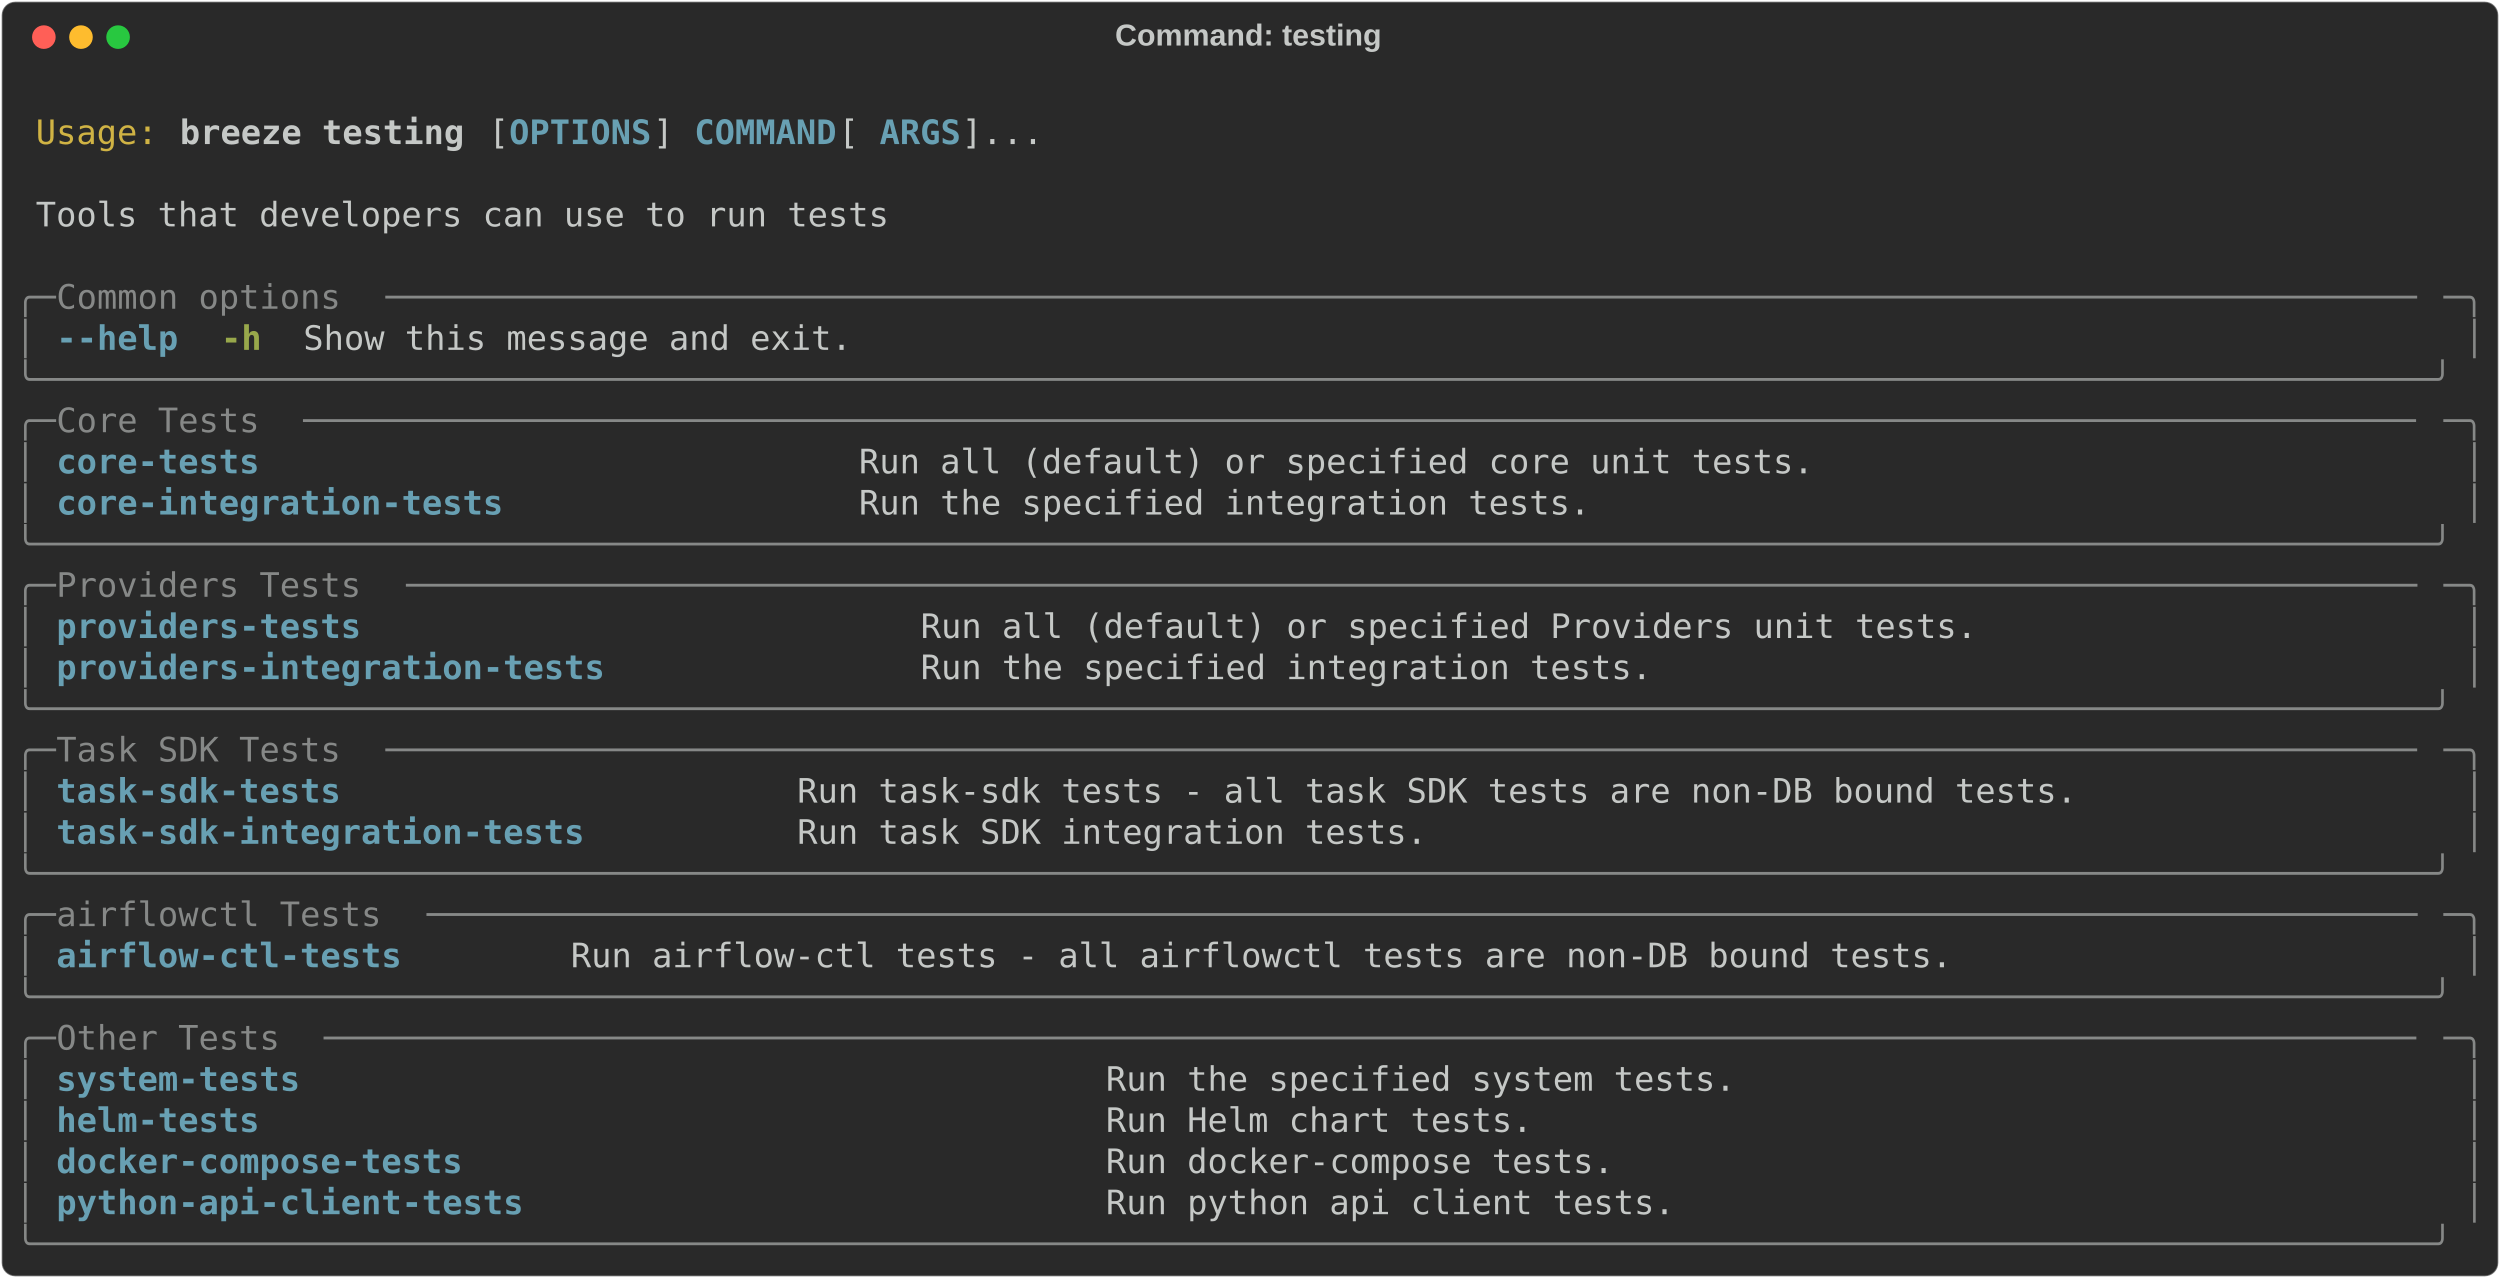
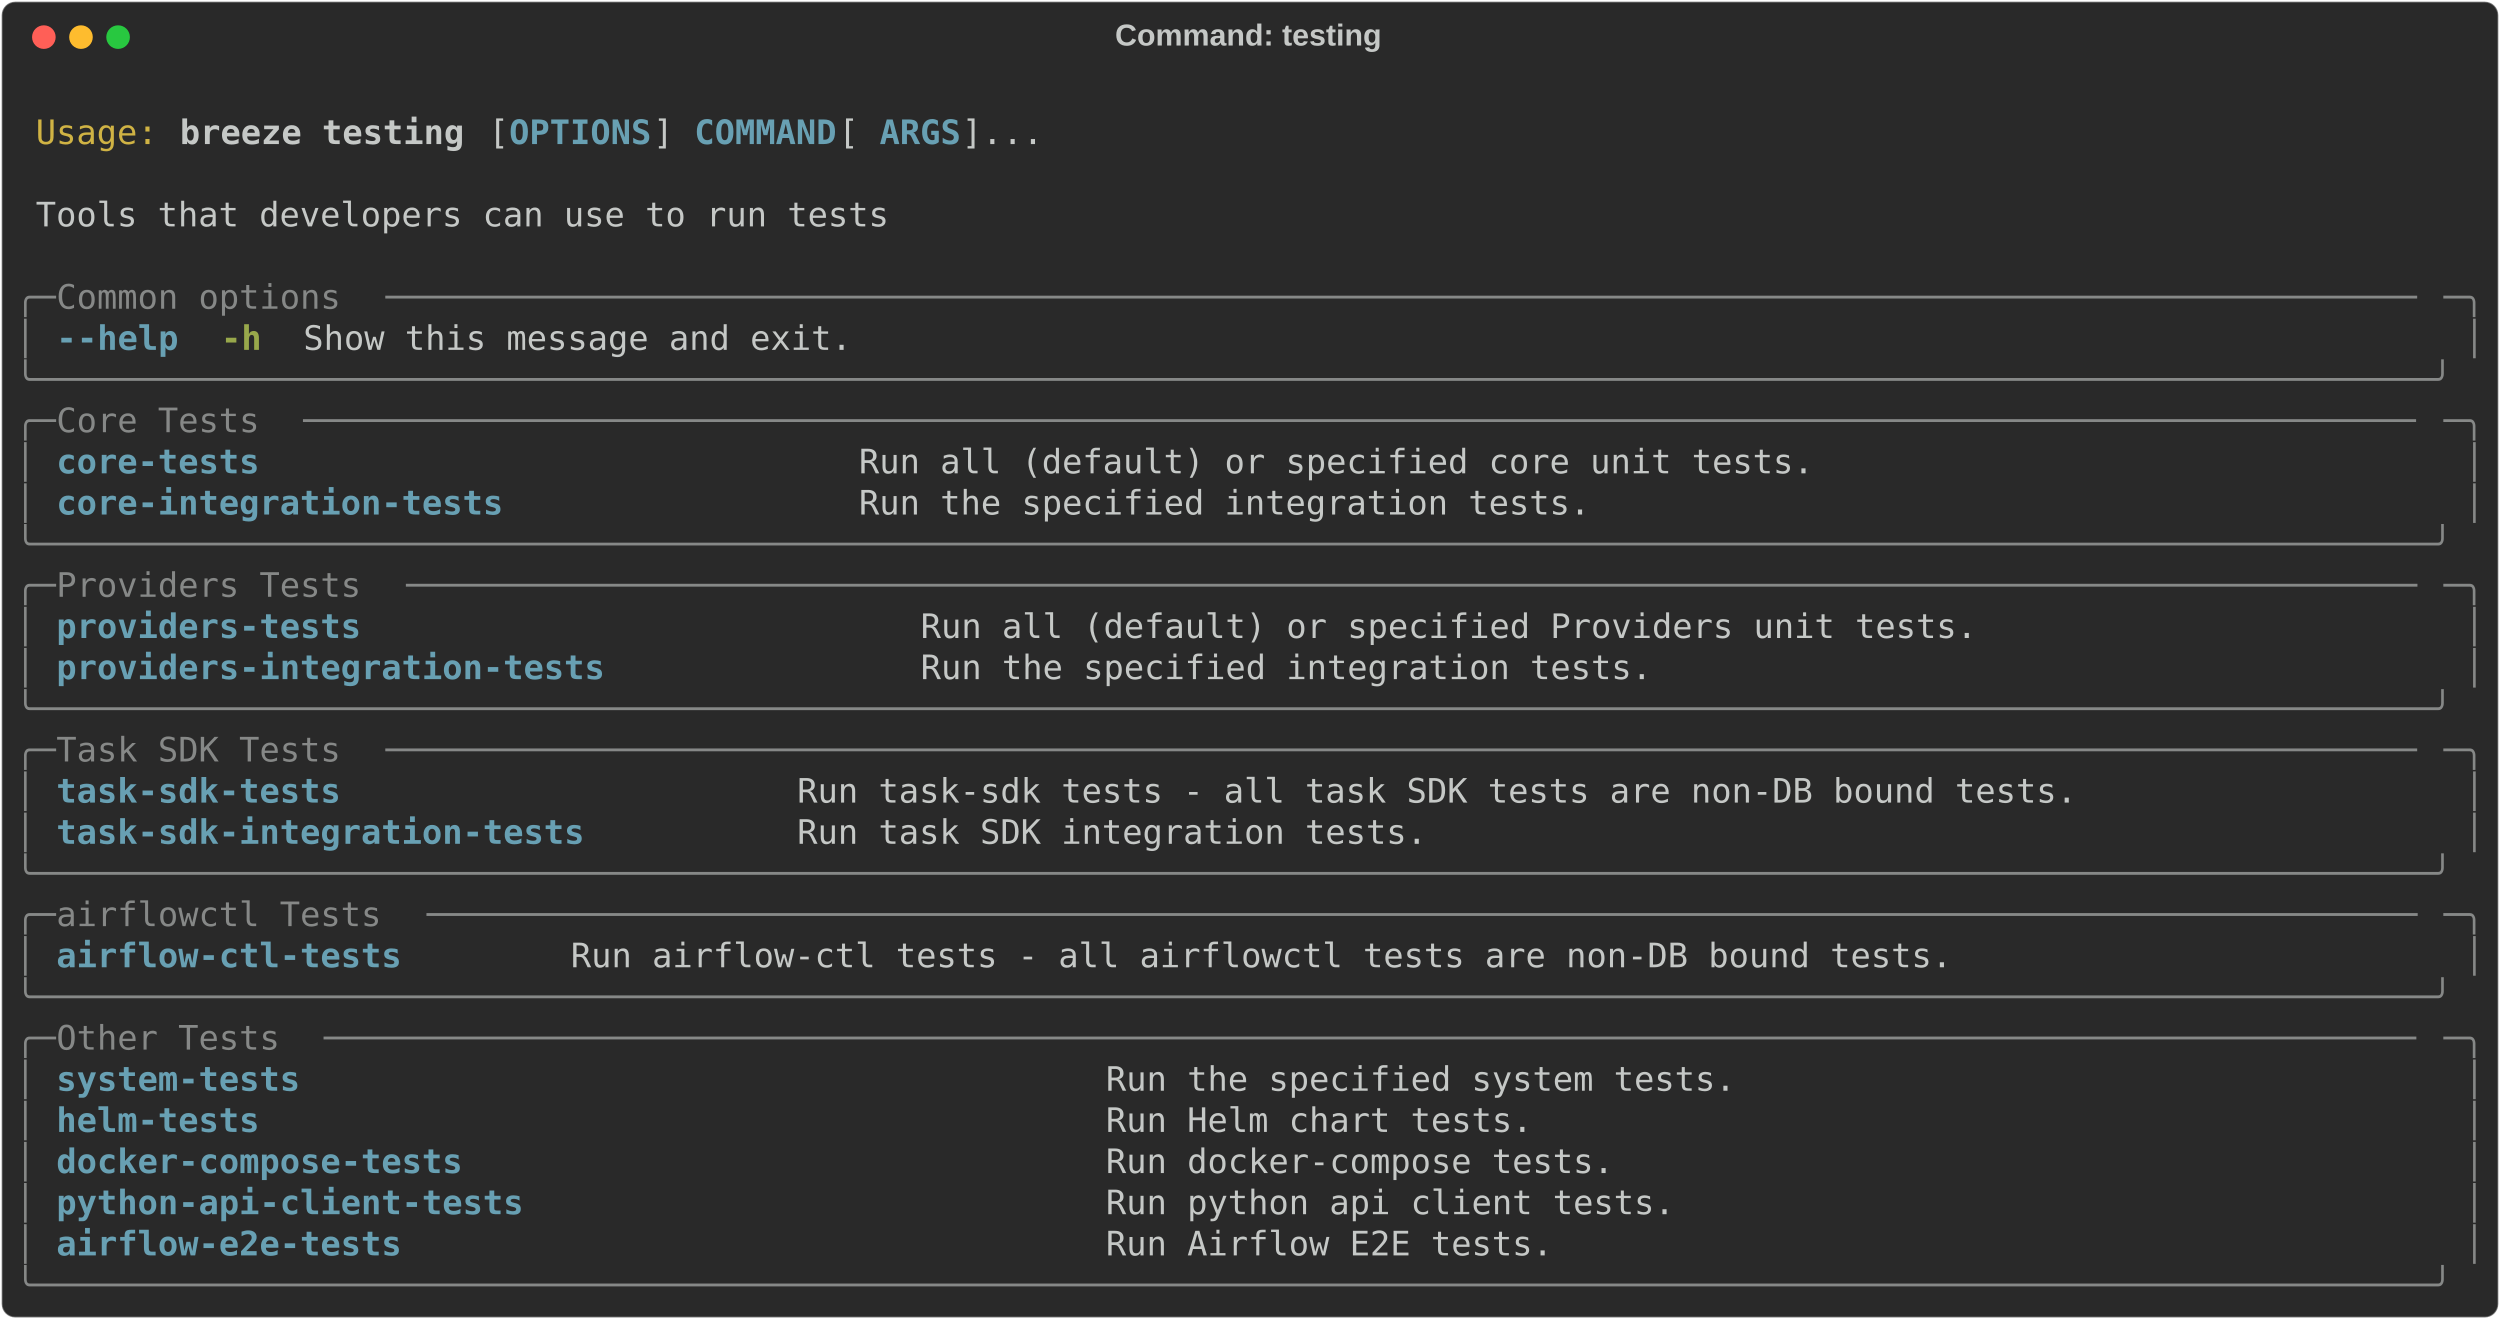
- <svg xmlns="http://www.w3.org/2000/svg" class="rich-terminal" viewBox="0 0 1482 757.6">
+ <svg xmlns="http://www.w3.org/2000/svg" class="rich-terminal" viewBox="0 0 1482 782.0">
  <style>

    @font-face {
        font-family: "Fira Code";
        src: local("FiraCode-Regular"),
                url("https://cdnjs.cloudflare.com/ajax/libs/firacode/6.2.0/woff2/FiraCode-Regular.woff2") format("woff2"),
                url("https://cdnjs.cloudflare.com/ajax/libs/firacode/6.2.0/woff/FiraCode-Regular.woff") format("woff");
        font-style: normal;
        font-weight: 400;
    }
    @font-face {
        font-family: "Fira Code";
        src: local("FiraCode-Bold"),
                url("https://cdnjs.cloudflare.com/ajax/libs/firacode/6.2.0/woff2/FiraCode-Bold.woff2") format("woff2"),
                url("https://cdnjs.cloudflare.com/ajax/libs/firacode/6.2.0/woff/FiraCode-Bold.woff") format("woff");
        font-style: bold;
        font-weight: 700;
    }

    .breeze-testing-matrix {
        font-family: Fira Code, monospace;
        font-size: 20px;
        line-height: 24.4px;
        font-variant-east-asian: full-width;
    }

    .breeze-testing-title {
        font-size: 18px;
        font-weight: bold;
        font-family: arial;
    }

    .breeze-testing-r1 { fill: #c5c8c6 }
.breeze-testing-r2 { fill: #d0b344 }
.breeze-testing-r3 { fill: #c5c8c6;font-weight: bold }
.breeze-testing-r4 { fill: #68a0b3;font-weight: bold }
.breeze-testing-r5 { fill: #868887 }
.breeze-testing-r6 { fill: #98a84b;font-weight: bold }
    </style>
  <defs>
    <clipPath id="breeze-testing-clip-terminal">
-       <rect x="0" y="0" width="1463.0" height="706.6" />
+       <rect x="0" y="0" width="1463.0" height="731.0" />
    </clipPath>
    <clipPath id="breeze-testing-line-0">
      <rect x="0" y="1.5" width="1464" height="24.65" />
    </clipPath>
    <clipPath id="breeze-testing-line-1">
      <rect x="0" y="25.9" width="1464" height="24.65" />
    </clipPath>
    <clipPath id="breeze-testing-line-2">
      <rect x="0" y="50.3" width="1464" height="24.65" />
    </clipPath>
    <clipPath id="breeze-testing-line-3">
      <rect x="0" y="74.7" width="1464" height="24.65" />
    </clipPath>
    <clipPath id="breeze-testing-line-4">
      <rect x="0" y="99.1" width="1464" height="24.65" />
    </clipPath>
    <clipPath id="breeze-testing-line-5">
      <rect x="0" y="123.5" width="1464" height="24.65" />
    </clipPath>
    <clipPath id="breeze-testing-line-6">
      <rect x="0" y="147.9" width="1464" height="24.65" />
    </clipPath>
    <clipPath id="breeze-testing-line-7">
      <rect x="0" y="172.3" width="1464" height="24.65" />
    </clipPath>
    <clipPath id="breeze-testing-line-8">
      <rect x="0" y="196.7" width="1464" height="24.65" />
    </clipPath>
    <clipPath id="breeze-testing-line-9">
      <rect x="0" y="221.1" width="1464" height="24.65" />
    </clipPath>
    <clipPath id="breeze-testing-line-10">
      <rect x="0" y="245.5" width="1464" height="24.65" />
    </clipPath>
    <clipPath id="breeze-testing-line-11">
      <rect x="0" y="269.9" width="1464" height="24.65" />
    </clipPath>
    <clipPath id="breeze-testing-line-12">
      <rect x="0" y="294.3" width="1464" height="24.65" />
    </clipPath>
    <clipPath id="breeze-testing-line-13">
      <rect x="0" y="318.7" width="1464" height="24.65" />
    </clipPath>
    <clipPath id="breeze-testing-line-14">
      <rect x="0" y="343.1" width="1464" height="24.65" />
    </clipPath>
    <clipPath id="breeze-testing-line-15">
      <rect x="0" y="367.5" width="1464" height="24.65" />
    </clipPath>
    <clipPath id="breeze-testing-line-16">
      <rect x="0" y="391.9" width="1464" height="24.65" />
    </clipPath>
    <clipPath id="breeze-testing-line-17">
      <rect x="0" y="416.3" width="1464" height="24.65" />
    </clipPath>
    <clipPath id="breeze-testing-line-18">
      <rect x="0" y="440.7" width="1464" height="24.65" />
    </clipPath>
    <clipPath id="breeze-testing-line-19">
      <rect x="0" y="465.1" width="1464" height="24.65" />
    </clipPath>
    <clipPath id="breeze-testing-line-20">
      <rect x="0" y="489.5" width="1464" height="24.65" />
    </clipPath>
    <clipPath id="breeze-testing-line-21">
      <rect x="0" y="513.9" width="1464" height="24.65" />
    </clipPath>
    <clipPath id="breeze-testing-line-22">
      <rect x="0" y="538.3" width="1464" height="24.65" />
    </clipPath>
    <clipPath id="breeze-testing-line-23">
      <rect x="0" y="562.7" width="1464" height="24.65" />
    </clipPath>
    <clipPath id="breeze-testing-line-24">
      <rect x="0" y="587.1" width="1464" height="24.65" />
    </clipPath>
    <clipPath id="breeze-testing-line-25">
      <rect x="0" y="611.5" width="1464" height="24.65" />
    </clipPath>
    <clipPath id="breeze-testing-line-26">
      <rect x="0" y="635.9" width="1464" height="24.65" />
    </clipPath>
    <clipPath id="breeze-testing-line-27">
      <rect x="0" y="660.3" width="1464" height="24.65" />
    </clipPath>
+     <clipPath id="breeze-testing-line-28">
+       <rect x="0" y="684.7" width="1464" height="24.65" />
+     </clipPath>
  </defs>
-   <rect fill="#292929" stroke="rgba(255,255,255,0.35)" stroke-width="1" x="1" y="1" width="1480" height="755.6" rx="8" />
+   <rect fill="#292929" stroke="rgba(255,255,255,0.35)" stroke-width="1" x="1" y="1" width="1480" height="780" rx="8" />
  <text class="breeze-testing-title" fill="#c5c8c6" text-anchor="middle" x="740" y="27">Command: testing</text>
  <g transform="translate(26,22)">
    <circle cx="0" cy="0" r="7" fill="#ff5f57" />
    <circle cx="22" cy="0" r="7" fill="#febc2e" />
    <circle cx="44" cy="0" r="7" fill="#28c840" />
  </g>
  <g transform="translate(9, 41)" clip-path="url(#breeze-testing-clip-terminal)">
    <g class="breeze-testing-matrix">
      <text class="breeze-testing-r1" x="1464" y="20" textLength="12.2" clip-path="url(#breeze-testing-line-0)">
</text>
      <text class="breeze-testing-r2" x="12.2" y="44.4" textLength="73.2" clip-path="url(#breeze-testing-line-1)">Usage:</text>
      <text class="breeze-testing-r3" x="97.6" y="44.4" textLength="170.8" clip-path="url(#breeze-testing-line-1)">breeze testing</text>
      <text class="breeze-testing-r1" x="280.6" y="44.4" textLength="12.2" clip-path="url(#breeze-testing-line-1)">[</text>
      <text class="breeze-testing-r4" x="292.8" y="44.4" textLength="85.4" clip-path="url(#breeze-testing-line-1)">OPTIONS</text>
      <text class="breeze-testing-r1" x="378.2" y="44.4" textLength="24.4" clip-path="url(#breeze-testing-line-1)">] </text>
      <text class="breeze-testing-r4" x="402.6" y="44.4" textLength="85.4" clip-path="url(#breeze-testing-line-1)">COMMAND</text>
      <text class="breeze-testing-r1" x="488" y="44.4" textLength="24.4" clip-path="url(#breeze-testing-line-1)"> [</text>
      <text class="breeze-testing-r4" x="512.4" y="44.4" textLength="48.8" clip-path="url(#breeze-testing-line-1)">ARGS</text>
      <text class="breeze-testing-r1" x="561.2" y="44.4" textLength="48.8" clip-path="url(#breeze-testing-line-1)">]...</text>
      <text class="breeze-testing-r1" x="1464" y="44.4" textLength="12.2" clip-path="url(#breeze-testing-line-1)">
</text>
      <text class="breeze-testing-r1" x="1464" y="68.8" textLength="12.2" clip-path="url(#breeze-testing-line-2)">
</text>
      <text class="breeze-testing-r1" x="12.2" y="93.2" textLength="512.4" clip-path="url(#breeze-testing-line-3)">Tools that developers can use to run tests</text>
      <text class="breeze-testing-r1" x="1464" y="93.2" textLength="12.2" clip-path="url(#breeze-testing-line-3)">
</text>
      <text class="breeze-testing-r1" x="1464" y="117.6" textLength="12.2" clip-path="url(#breeze-testing-line-4)">
</text>
      <text class="breeze-testing-r5" x="0" y="142" textLength="24.4" clip-path="url(#breeze-testing-line-5)">╭─</text>
      <text class="breeze-testing-r5" x="24.4" y="142" textLength="195.2" clip-path="url(#breeze-testing-line-5)"> Common options </text>
      <text class="breeze-testing-r5" x="219.6" y="142" textLength="1220" clip-path="url(#breeze-testing-line-5)">────────────────────────────────────────────────────────────────────────────────────────────────────</text>
      <text class="breeze-testing-r5" x="1439.6" y="142" textLength="24.4" clip-path="url(#breeze-testing-line-5)">─╮</text>
      <text class="breeze-testing-r1" x="1464" y="142" textLength="12.2" clip-path="url(#breeze-testing-line-5)">
</text>
      <text class="breeze-testing-r5" x="0" y="166.4" textLength="12.2" clip-path="url(#breeze-testing-line-6)">│</text>
-       <text class="breeze-testing-r4" x="24.4" y="166.4" textLength="73.2" clip-path="url(#breeze-testing-line-6)">--help</text>
+       <text class="breeze-testing-r4" x="24.4" y="166.4" textLength="12.2" clip-path="url(#breeze-testing-line-6)">-</text>
+       <text class="breeze-testing-r4" x="36.6" y="166.4" textLength="61" clip-path="url(#breeze-testing-line-6)">-help</text>
      <text class="breeze-testing-r6" x="122" y="166.4" textLength="24.4" clip-path="url(#breeze-testing-line-6)">-h</text>
      <text class="breeze-testing-r1" x="170.8" y="166.4" textLength="329.4" clip-path="url(#breeze-testing-line-6)">Show this message and exit.</text>
      <text class="breeze-testing-r5" x="1451.8" y="166.4" textLength="12.2" clip-path="url(#breeze-testing-line-6)">│</text>
      <text class="breeze-testing-r1" x="1464" y="166.4" textLength="12.2" clip-path="url(#breeze-testing-line-6)">
</text>
      <text class="breeze-testing-r5" x="0" y="190.8" textLength="1464" clip-path="url(#breeze-testing-line-7)">╰──────────────────────────────────────────────────────────────────────────────────────────────────────────────────────╯</text>
      <text class="breeze-testing-r1" x="1464" y="190.8" textLength="12.2" clip-path="url(#breeze-testing-line-7)">
</text>
      <text class="breeze-testing-r5" x="0" y="215.2" textLength="24.4" clip-path="url(#breeze-testing-line-8)">╭─</text>
      <text class="breeze-testing-r5" x="24.4" y="215.2" textLength="146.4" clip-path="url(#breeze-testing-line-8)"> Core Tests </text>
      <text class="breeze-testing-r5" x="170.8" y="215.2" textLength="1268.8" clip-path="url(#breeze-testing-line-8)">────────────────────────────────────────────────────────────────────────────────────────────────────────</text>
      <text class="breeze-testing-r5" x="1439.6" y="215.2" textLength="24.4" clip-path="url(#breeze-testing-line-8)">─╮</text>
      <text class="breeze-testing-r1" x="1464" y="215.2" textLength="12.2" clip-path="url(#breeze-testing-line-8)">
</text>
      <text class="breeze-testing-r5" x="0" y="239.6" textLength="12.2" clip-path="url(#breeze-testing-line-9)">│</text>
      <text class="breeze-testing-r4" x="24.4" y="239.6" textLength="451.4" clip-path="url(#breeze-testing-line-9)">core-tests                           </text>
      <text class="breeze-testing-r1" x="500.2" y="239.6" textLength="939.4" clip-path="url(#breeze-testing-line-9)">Run all (default) or specified core unit tests.                              </text>
      <text class="breeze-testing-r5" x="1451.8" y="239.6" textLength="12.2" clip-path="url(#breeze-testing-line-9)">│</text>
      <text class="breeze-testing-r1" x="1464" y="239.6" textLength="12.2" clip-path="url(#breeze-testing-line-9)">
</text>
      <text class="breeze-testing-r5" x="0" y="264" textLength="12.2" clip-path="url(#breeze-testing-line-10)">│</text>
      <text class="breeze-testing-r4" x="24.4" y="264" textLength="451.4" clip-path="url(#breeze-testing-line-10)">core-integration-tests               </text>
      <text class="breeze-testing-r1" x="500.2" y="264" textLength="939.4" clip-path="url(#breeze-testing-line-10)">Run the specified integration tests.                                         </text>
      <text class="breeze-testing-r5" x="1451.8" y="264" textLength="12.2" clip-path="url(#breeze-testing-line-10)">│</text>
      <text class="breeze-testing-r1" x="1464" y="264" textLength="12.2" clip-path="url(#breeze-testing-line-10)">
</text>
      <text class="breeze-testing-r5" x="0" y="288.4" textLength="1464" clip-path="url(#breeze-testing-line-11)">╰──────────────────────────────────────────────────────────────────────────────────────────────────────────────────────╯</text>
      <text class="breeze-testing-r1" x="1464" y="288.4" textLength="12.2" clip-path="url(#breeze-testing-line-11)">
</text>
      <text class="breeze-testing-r5" x="0" y="312.8" textLength="24.4" clip-path="url(#breeze-testing-line-12)">╭─</text>
      <text class="breeze-testing-r5" x="24.4" y="312.8" textLength="207.4" clip-path="url(#breeze-testing-line-12)"> Providers Tests </text>
      <text class="breeze-testing-r5" x="231.8" y="312.8" textLength="1207.8" clip-path="url(#breeze-testing-line-12)">───────────────────────────────────────────────────────────────────────────────────────────────────</text>
      <text class="breeze-testing-r5" x="1439.6" y="312.8" textLength="24.4" clip-path="url(#breeze-testing-line-12)">─╮</text>
      <text class="breeze-testing-r1" x="1464" y="312.8" textLength="12.2" clip-path="url(#breeze-testing-line-12)">
</text>
      <text class="breeze-testing-r5" x="0" y="337.2" textLength="12.2" clip-path="url(#breeze-testing-line-13)">│</text>
      <text class="breeze-testing-r4" x="24.4" y="337.2" textLength="488" clip-path="url(#breeze-testing-line-13)">providers-tests                         </text>
      <text class="breeze-testing-r1" x="536.8" y="337.2" textLength="902.8" clip-path="url(#breeze-testing-line-13)">Run all (default) or specified Providers unit tests.                      </text>
      <text class="breeze-testing-r5" x="1451.8" y="337.2" textLength="12.2" clip-path="url(#breeze-testing-line-13)">│</text>
      <text class="breeze-testing-r1" x="1464" y="337.2" textLength="12.2" clip-path="url(#breeze-testing-line-13)">
</text>
      <text class="breeze-testing-r5" x="0" y="361.6" textLength="12.2" clip-path="url(#breeze-testing-line-14)">│</text>
      <text class="breeze-testing-r4" x="24.4" y="361.6" textLength="488" clip-path="url(#breeze-testing-line-14)">providers-integration-tests             </text>
      <text class="breeze-testing-r1" x="536.8" y="361.6" textLength="902.8" clip-path="url(#breeze-testing-line-14)">Run the specified integration tests.                                      </text>
      <text class="breeze-testing-r5" x="1451.8" y="361.6" textLength="12.2" clip-path="url(#breeze-testing-line-14)">│</text>
      <text class="breeze-testing-r1" x="1464" y="361.6" textLength="12.2" clip-path="url(#breeze-testing-line-14)">
</text>
      <text class="breeze-testing-r5" x="0" y="386" textLength="1464" clip-path="url(#breeze-testing-line-15)">╰──────────────────────────────────────────────────────────────────────────────────────────────────────────────────────╯</text>
      <text class="breeze-testing-r1" x="1464" y="386" textLength="12.2" clip-path="url(#breeze-testing-line-15)">
</text>
      <text class="breeze-testing-r5" x="0" y="410.4" textLength="24.4" clip-path="url(#breeze-testing-line-16)">╭─</text>
      <text class="breeze-testing-r5" x="24.4" y="410.4" textLength="195.2" clip-path="url(#breeze-testing-line-16)"> Task SDK Tests </text>
      <text class="breeze-testing-r5" x="219.6" y="410.4" textLength="1220" clip-path="url(#breeze-testing-line-16)">────────────────────────────────────────────────────────────────────────────────────────────────────</text>
      <text class="breeze-testing-r5" x="1439.6" y="410.4" textLength="24.4" clip-path="url(#breeze-testing-line-16)">─╮</text>
      <text class="breeze-testing-r1" x="1464" y="410.4" textLength="12.2" clip-path="url(#breeze-testing-line-16)">
</text>
      <text class="breeze-testing-r5" x="0" y="434.8" textLength="12.2" clip-path="url(#breeze-testing-line-17)">│</text>
      <text class="breeze-testing-r4" x="24.4" y="434.8" textLength="414.8" clip-path="url(#breeze-testing-line-17)">task-sdk-tests                    </text>
      <text class="breeze-testing-r1" x="463.6" y="434.8" textLength="976" clip-path="url(#breeze-testing-line-17)">Run task-sdk tests - all task SDK tests are non-DB bound tests.                 </text>
      <text class="breeze-testing-r5" x="1451.8" y="434.8" textLength="12.2" clip-path="url(#breeze-testing-line-17)">│</text>
      <text class="breeze-testing-r1" x="1464" y="434.8" textLength="12.2" clip-path="url(#breeze-testing-line-17)">
</text>
      <text class="breeze-testing-r5" x="0" y="459.2" textLength="12.2" clip-path="url(#breeze-testing-line-18)">│</text>
      <text class="breeze-testing-r4" x="24.4" y="459.2" textLength="414.8" clip-path="url(#breeze-testing-line-18)">task-sdk-integration-tests        </text>
      <text class="breeze-testing-r1" x="463.6" y="459.2" textLength="976" clip-path="url(#breeze-testing-line-18)">Run task SDK integration tests.                                                 </text>
      <text class="breeze-testing-r5" x="1451.8" y="459.2" textLength="12.2" clip-path="url(#breeze-testing-line-18)">│</text>
      <text class="breeze-testing-r1" x="1464" y="459.2" textLength="12.2" clip-path="url(#breeze-testing-line-18)">
</text>
      <text class="breeze-testing-r5" x="0" y="483.6" textLength="1464" clip-path="url(#breeze-testing-line-19)">╰──────────────────────────────────────────────────────────────────────────────────────────────────────────────────────╯</text>
      <text class="breeze-testing-r1" x="1464" y="483.6" textLength="12.2" clip-path="url(#breeze-testing-line-19)">
</text>
      <text class="breeze-testing-r5" x="0" y="508" textLength="24.4" clip-path="url(#breeze-testing-line-20)">╭─</text>
      <text class="breeze-testing-r5" x="24.4" y="508" textLength="219.6" clip-path="url(#breeze-testing-line-20)"> airflowctl Tests </text>
      <text class="breeze-testing-r5" x="244" y="508" textLength="1195.6" clip-path="url(#breeze-testing-line-20)">──────────────────────────────────────────────────────────────────────────────────────────────────</text>
      <text class="breeze-testing-r5" x="1439.6" y="508" textLength="24.4" clip-path="url(#breeze-testing-line-20)">─╮</text>
      <text class="breeze-testing-r1" x="1464" y="508" textLength="12.2" clip-path="url(#breeze-testing-line-20)">
</text>
      <text class="breeze-testing-r5" x="0" y="532.4" textLength="12.2" clip-path="url(#breeze-testing-line-21)">│</text>
      <text class="breeze-testing-r4" x="24.4" y="532.4" textLength="280.6" clip-path="url(#breeze-testing-line-21)">airflow-ctl-tests      </text>
      <text class="breeze-testing-r1" x="329.4" y="532.4" textLength="1110.2" clip-path="url(#breeze-testing-line-21)">Run airflow-ctl tests - all airflowctl tests are non-DB bound tests.                       </text>
      <text class="breeze-testing-r5" x="1451.8" y="532.4" textLength="12.2" clip-path="url(#breeze-testing-line-21)">│</text>
      <text class="breeze-testing-r1" x="1464" y="532.4" textLength="12.2" clip-path="url(#breeze-testing-line-21)">
</text>
      <text class="breeze-testing-r5" x="0" y="556.8" textLength="1464" clip-path="url(#breeze-testing-line-22)">╰──────────────────────────────────────────────────────────────────────────────────────────────────────────────────────╯</text>
      <text class="breeze-testing-r1" x="1464" y="556.8" textLength="12.2" clip-path="url(#breeze-testing-line-22)">
</text>
      <text class="breeze-testing-r5" x="0" y="581.2" textLength="24.4" clip-path="url(#breeze-testing-line-23)">╭─</text>
      <text class="breeze-testing-r5" x="24.4" y="581.2" textLength="158.6" clip-path="url(#breeze-testing-line-23)"> Other Tests </text>
      <text class="breeze-testing-r5" x="183" y="581.2" textLength="1256.6" clip-path="url(#breeze-testing-line-23)">───────────────────────────────────────────────────────────────────────────────────────────────────────</text>
      <text class="breeze-testing-r5" x="1439.6" y="581.2" textLength="24.4" clip-path="url(#breeze-testing-line-23)">─╮</text>
      <text class="breeze-testing-r1" x="1464" y="581.2" textLength="12.2" clip-path="url(#breeze-testing-line-23)">
</text>
      <text class="breeze-testing-r5" x="0" y="605.6" textLength="12.2" clip-path="url(#breeze-testing-line-24)">│</text>
      <text class="breeze-testing-r4" x="24.4" y="605.6" textLength="597.8" clip-path="url(#breeze-testing-line-24)">system-tests                                     </text>
      <text class="breeze-testing-r1" x="646.6" y="605.6" textLength="793" clip-path="url(#breeze-testing-line-24)">Run the specified system tests.                                  </text>
      <text class="breeze-testing-r5" x="1451.8" y="605.6" textLength="12.2" clip-path="url(#breeze-testing-line-24)">│</text>
      <text class="breeze-testing-r1" x="1464" y="605.6" textLength="12.2" clip-path="url(#breeze-testing-line-24)">
</text>
      <text class="breeze-testing-r5" x="0" y="630" textLength="12.2" clip-path="url(#breeze-testing-line-25)">│</text>
      <text class="breeze-testing-r4" x="24.4" y="630" textLength="597.8" clip-path="url(#breeze-testing-line-25)">helm-tests                                       </text>
      <text class="breeze-testing-r1" x="646.6" y="630" textLength="793" clip-path="url(#breeze-testing-line-25)">Run Helm chart tests.                                            </text>
      <text class="breeze-testing-r5" x="1451.8" y="630" textLength="12.2" clip-path="url(#breeze-testing-line-25)">│</text>
      <text class="breeze-testing-r1" x="1464" y="630" textLength="12.2" clip-path="url(#breeze-testing-line-25)">
</text>
      <text class="breeze-testing-r5" x="0" y="654.4" textLength="12.2" clip-path="url(#breeze-testing-line-26)">│</text>
      <text class="breeze-testing-r4" x="24.4" y="654.4" textLength="597.8" clip-path="url(#breeze-testing-line-26)">docker-compose-tests                             </text>
      <text class="breeze-testing-r1" x="646.6" y="654.4" textLength="793" clip-path="url(#breeze-testing-line-26)">Run docker-compose tests.                                        </text>
      <text class="breeze-testing-r5" x="1451.8" y="654.4" textLength="12.2" clip-path="url(#breeze-testing-line-26)">│</text>
      <text class="breeze-testing-r1" x="1464" y="654.4" textLength="12.2" clip-path="url(#breeze-testing-line-26)">
</text>
      <text class="breeze-testing-r5" x="0" y="678.8" textLength="12.2" clip-path="url(#breeze-testing-line-27)">│</text>
      <text class="breeze-testing-r4" x="24.4" y="678.8" textLength="597.8" clip-path="url(#breeze-testing-line-27)">python-api-client-tests                          </text>
      <text class="breeze-testing-r1" x="646.6" y="678.8" textLength="793" clip-path="url(#breeze-testing-line-27)">Run python api client tests.                                     </text>
      <text class="breeze-testing-r5" x="1451.8" y="678.8" textLength="12.2" clip-path="url(#breeze-testing-line-27)">│</text>
      <text class="breeze-testing-r1" x="1464" y="678.8" textLength="12.2" clip-path="url(#breeze-testing-line-27)">
</text>
-       <text class="breeze-testing-r5" x="0" y="703.2" textLength="1464" clip-path="url(#breeze-testing-line-28)">╰──────────────────────────────────────────────────────────────────────────────────────────────────────────────────────╯</text>
+       <text class="breeze-testing-r5" x="0" y="703.2" textLength="12.2" clip-path="url(#breeze-testing-line-28)">│</text>
+       <text class="breeze-testing-r4" x="24.4" y="703.2" textLength="597.8" clip-path="url(#breeze-testing-line-28)">airflow-e2e-tests                                </text>
+       <text class="breeze-testing-r1" x="646.6" y="703.2" textLength="793" clip-path="url(#breeze-testing-line-28)">Run Airflow E2E tests.                                           </text>
+       <text class="breeze-testing-r5" x="1451.8" y="703.2" textLength="12.2" clip-path="url(#breeze-testing-line-28)">│</text>
      <text class="breeze-testing-r1" x="1464" y="703.2" textLength="12.2" clip-path="url(#breeze-testing-line-28)">
+ </text>
+       <text class="breeze-testing-r5" x="0" y="727.6" textLength="1464" clip-path="url(#breeze-testing-line-29)">╰──────────────────────────────────────────────────────────────────────────────────────────────────────────────────────╯</text>
+       <text class="breeze-testing-r1" x="1464" y="727.6" textLength="12.2" clip-path="url(#breeze-testing-line-29)">
</text>
    </g>
  </g>
</svg>
